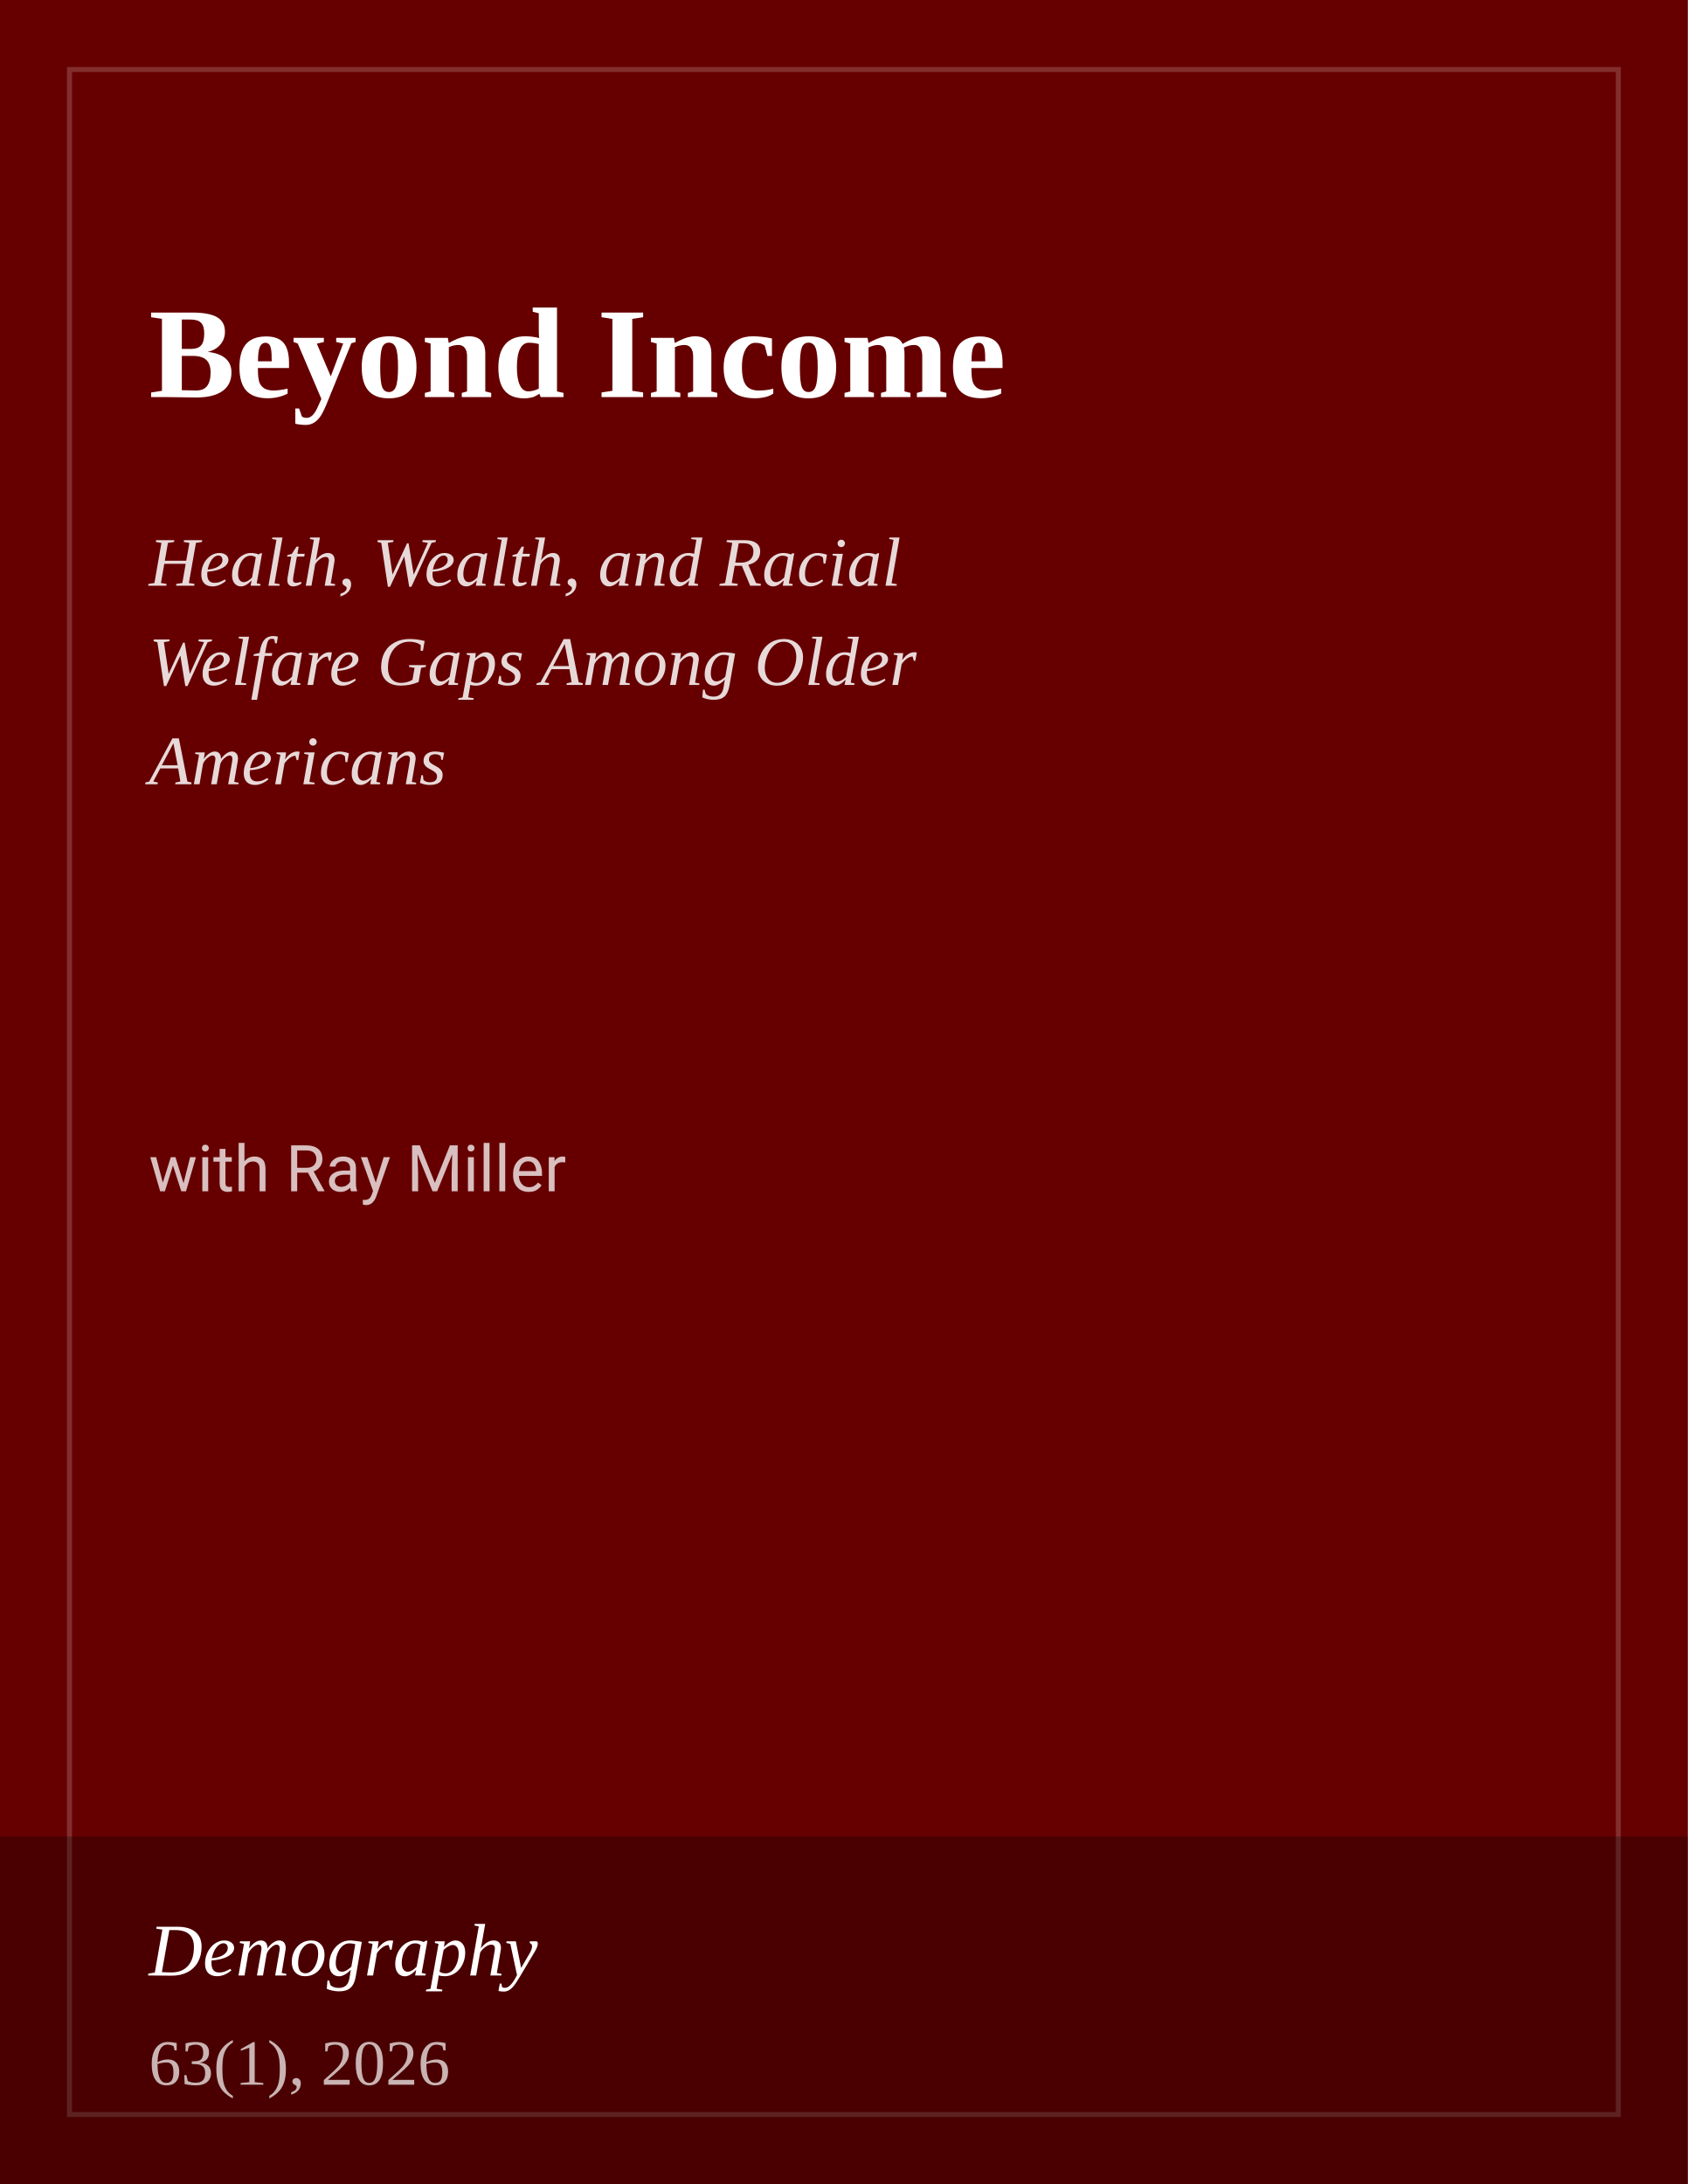
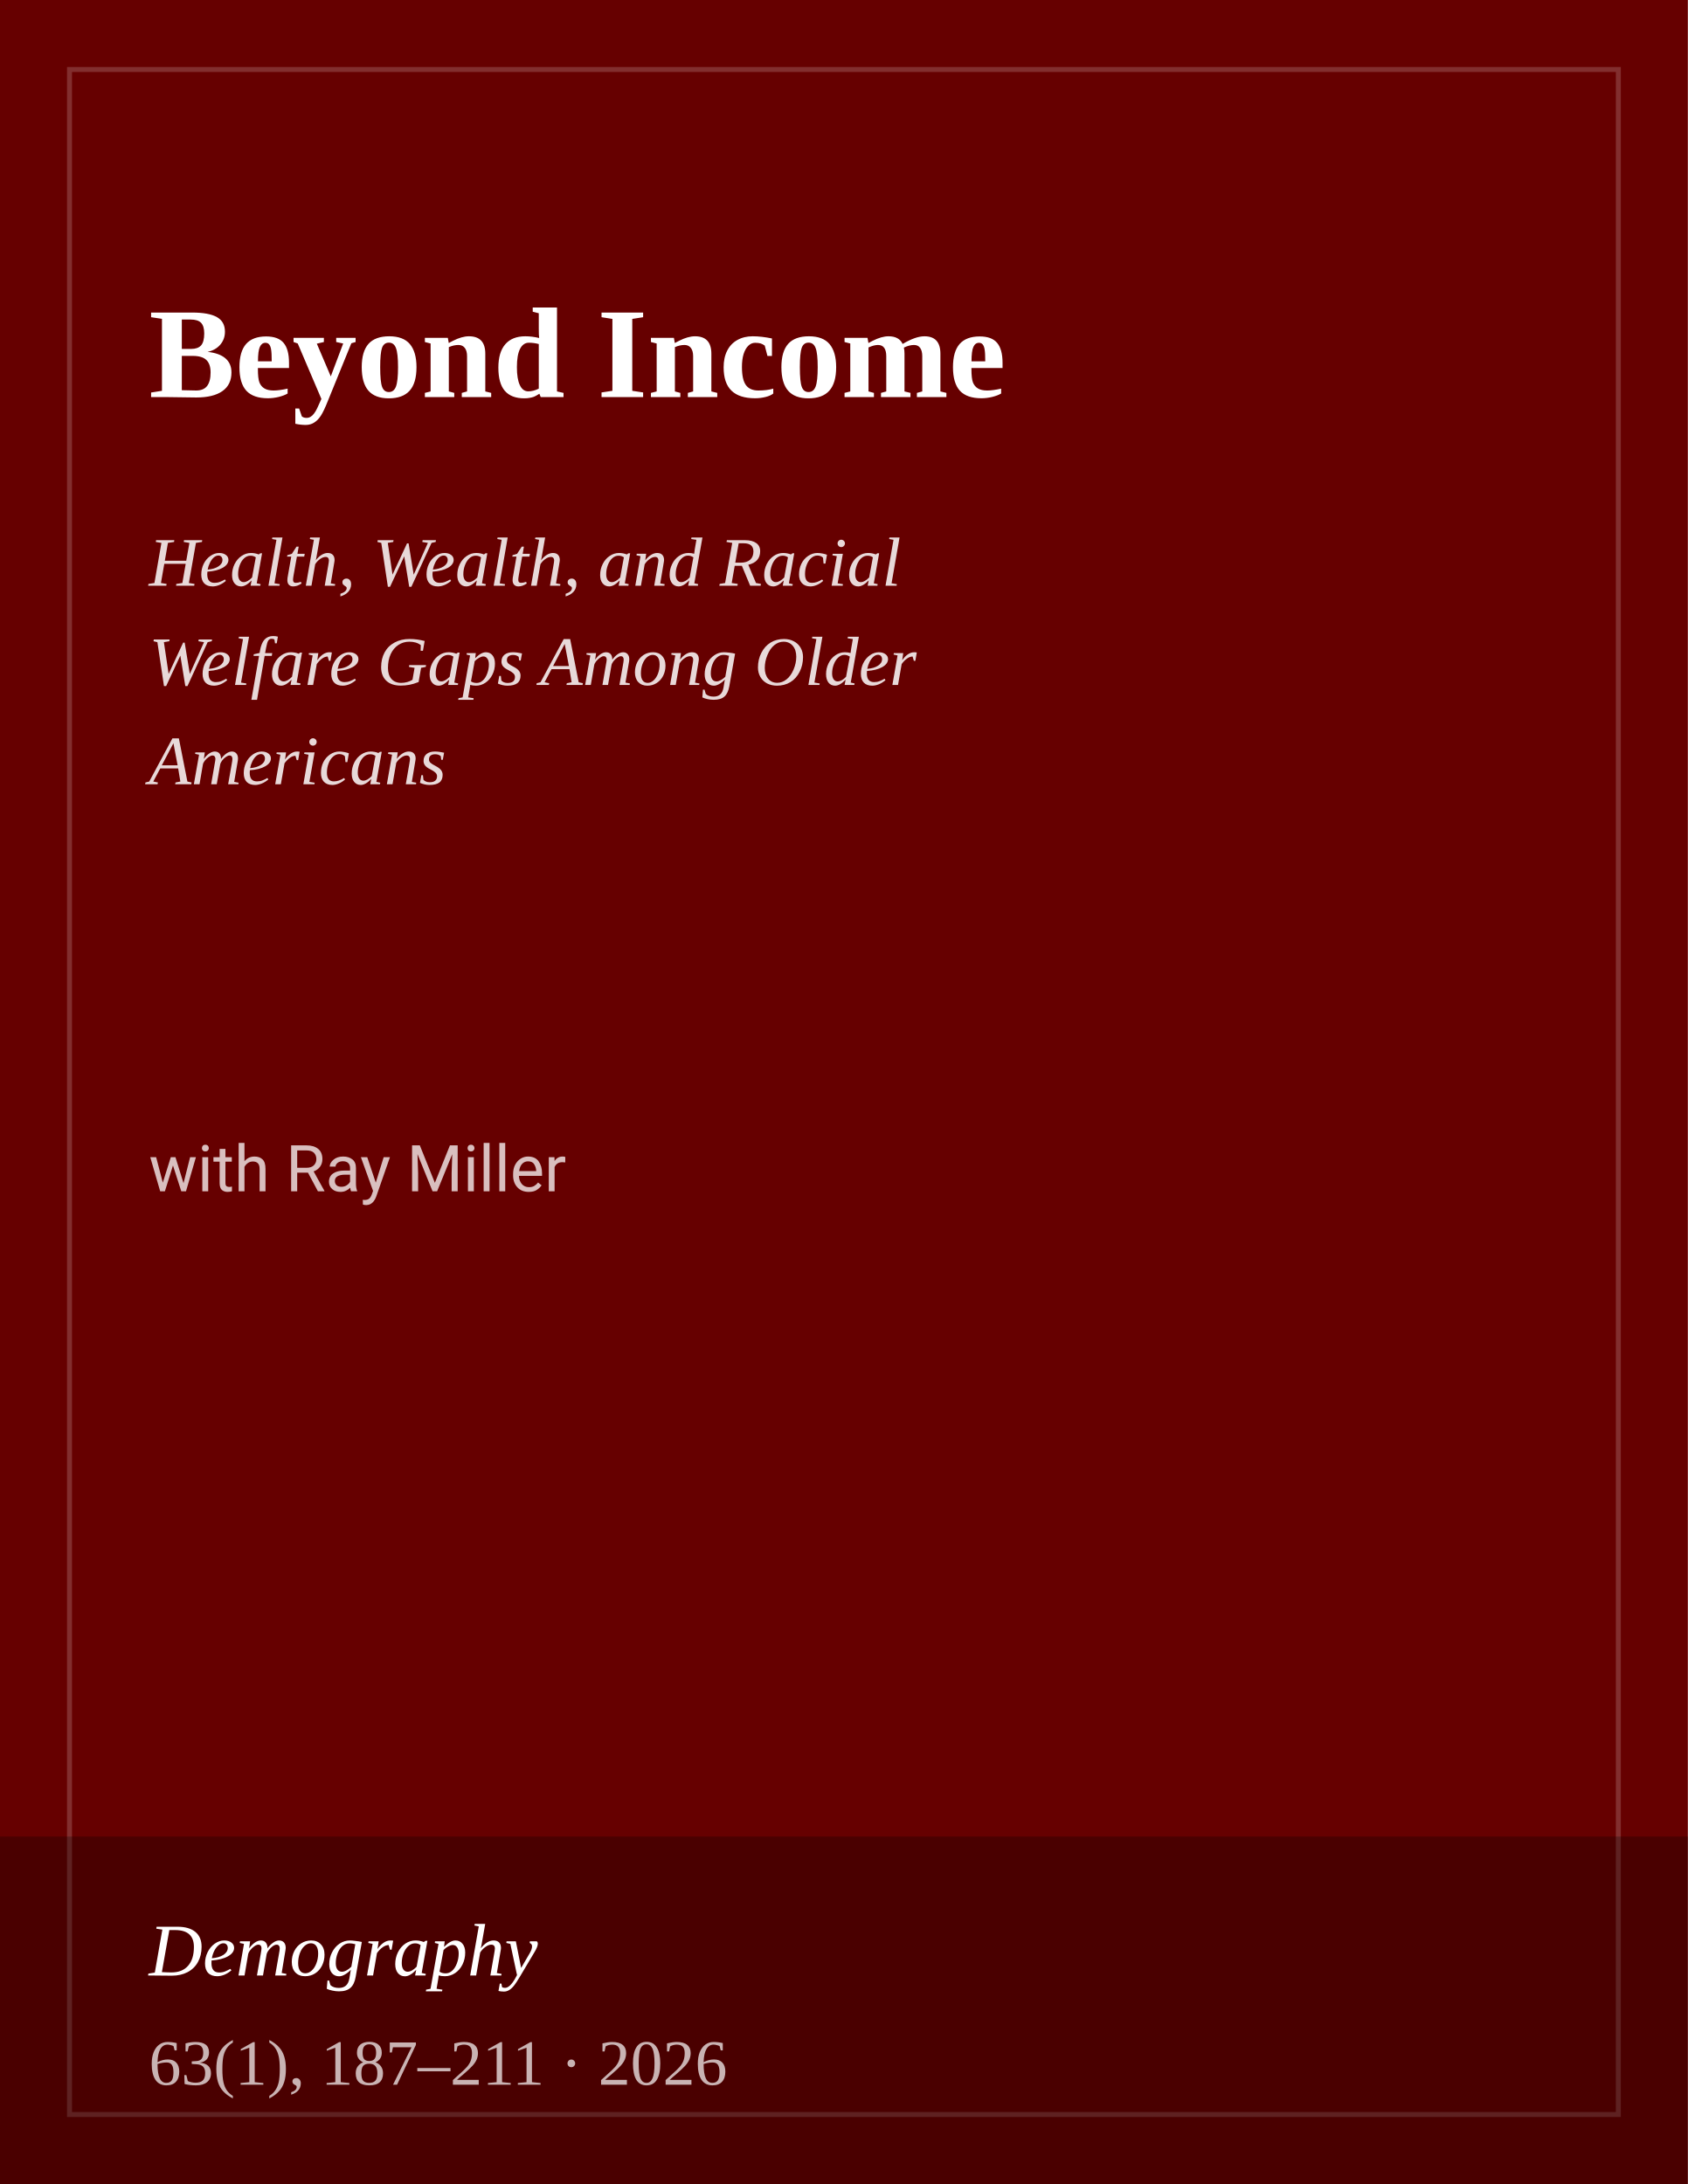
<svg xmlns="http://www.w3.org/2000/svg" viewBox="0 0 340 440" width="340" height="440" role="img" aria-label="Beyond Income — Demography, 2026">
  <rect width="340" height="440" fill="#660000" />
  <rect x="14" y="14" width="312" height="412" fill="none" stroke="rgba(255,255,255,0.18)" stroke-width="1" />
  <g font-family="Georgia, 'Times New Roman', serif" fill="#ffffff">
    <text x="30" y="80" font-size="26" font-weight="700">Beyond Income</text>
    <text x="30" y="118" font-size="14" font-style="italic" fill="rgba(255,255,255,0.85)">
      <tspan x="30" dy="0">Health, Wealth, and Racial</tspan>
      <tspan x="30" dy="20">Welfare Gaps Among Older</tspan>
      <tspan x="30" dy="20">Americans</tspan>
    </text>
    <text x="30" y="240" font-size="13" font-family="'Roboto', Arial, sans-serif" fill="rgba(255,255,255,0.75)">
      with Ray Miller
    </text>
  </g>
  <rect x="0" y="370" width="340" height="70" fill="rgba(0,0,0,0.28)" />
  <g font-family="Georgia, 'Times New Roman', serif" fill="#ffffff">
    <text x="30" y="398" font-size="15" font-style="italic">Demography</text>
-     <text x="30" y="420" font-size="13" fill="rgba(255,255,255,0.7)">63(1), 2026</text>
+     <text x="30" y="420" font-size="13" fill="rgba(255,255,255,0.7)">63(1), 187–211 · 2026</text>
  </g>
</svg>
